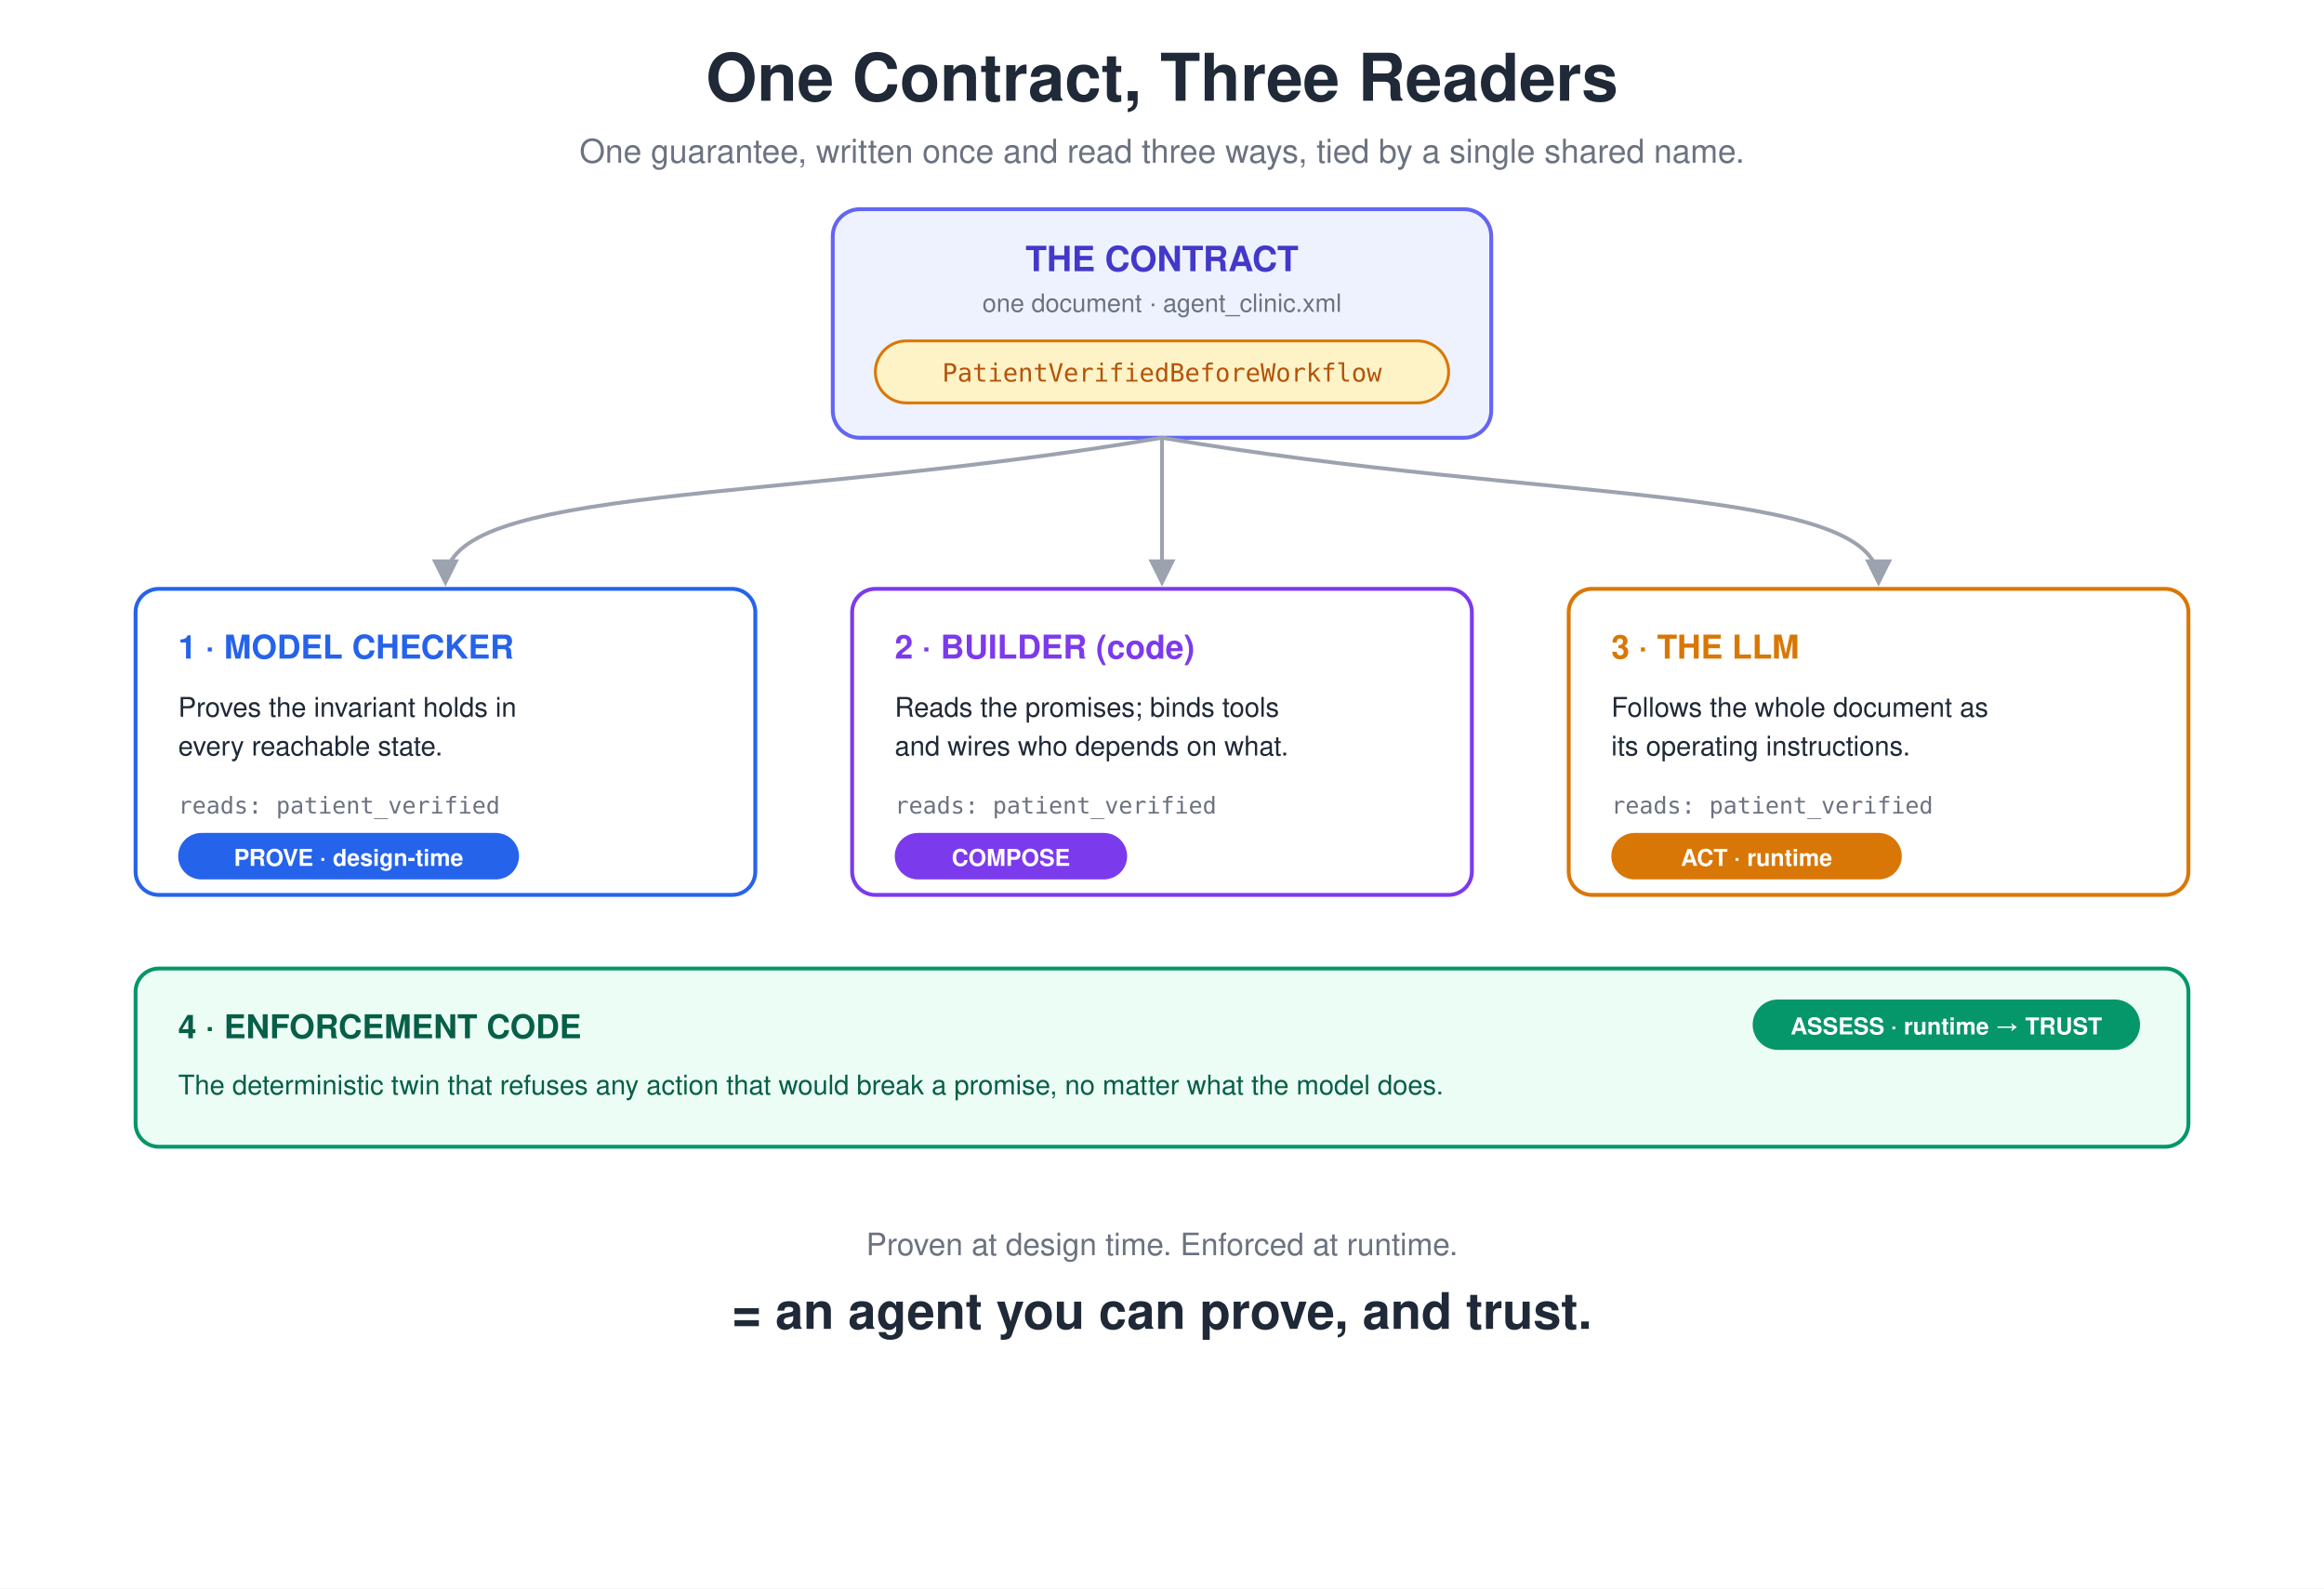
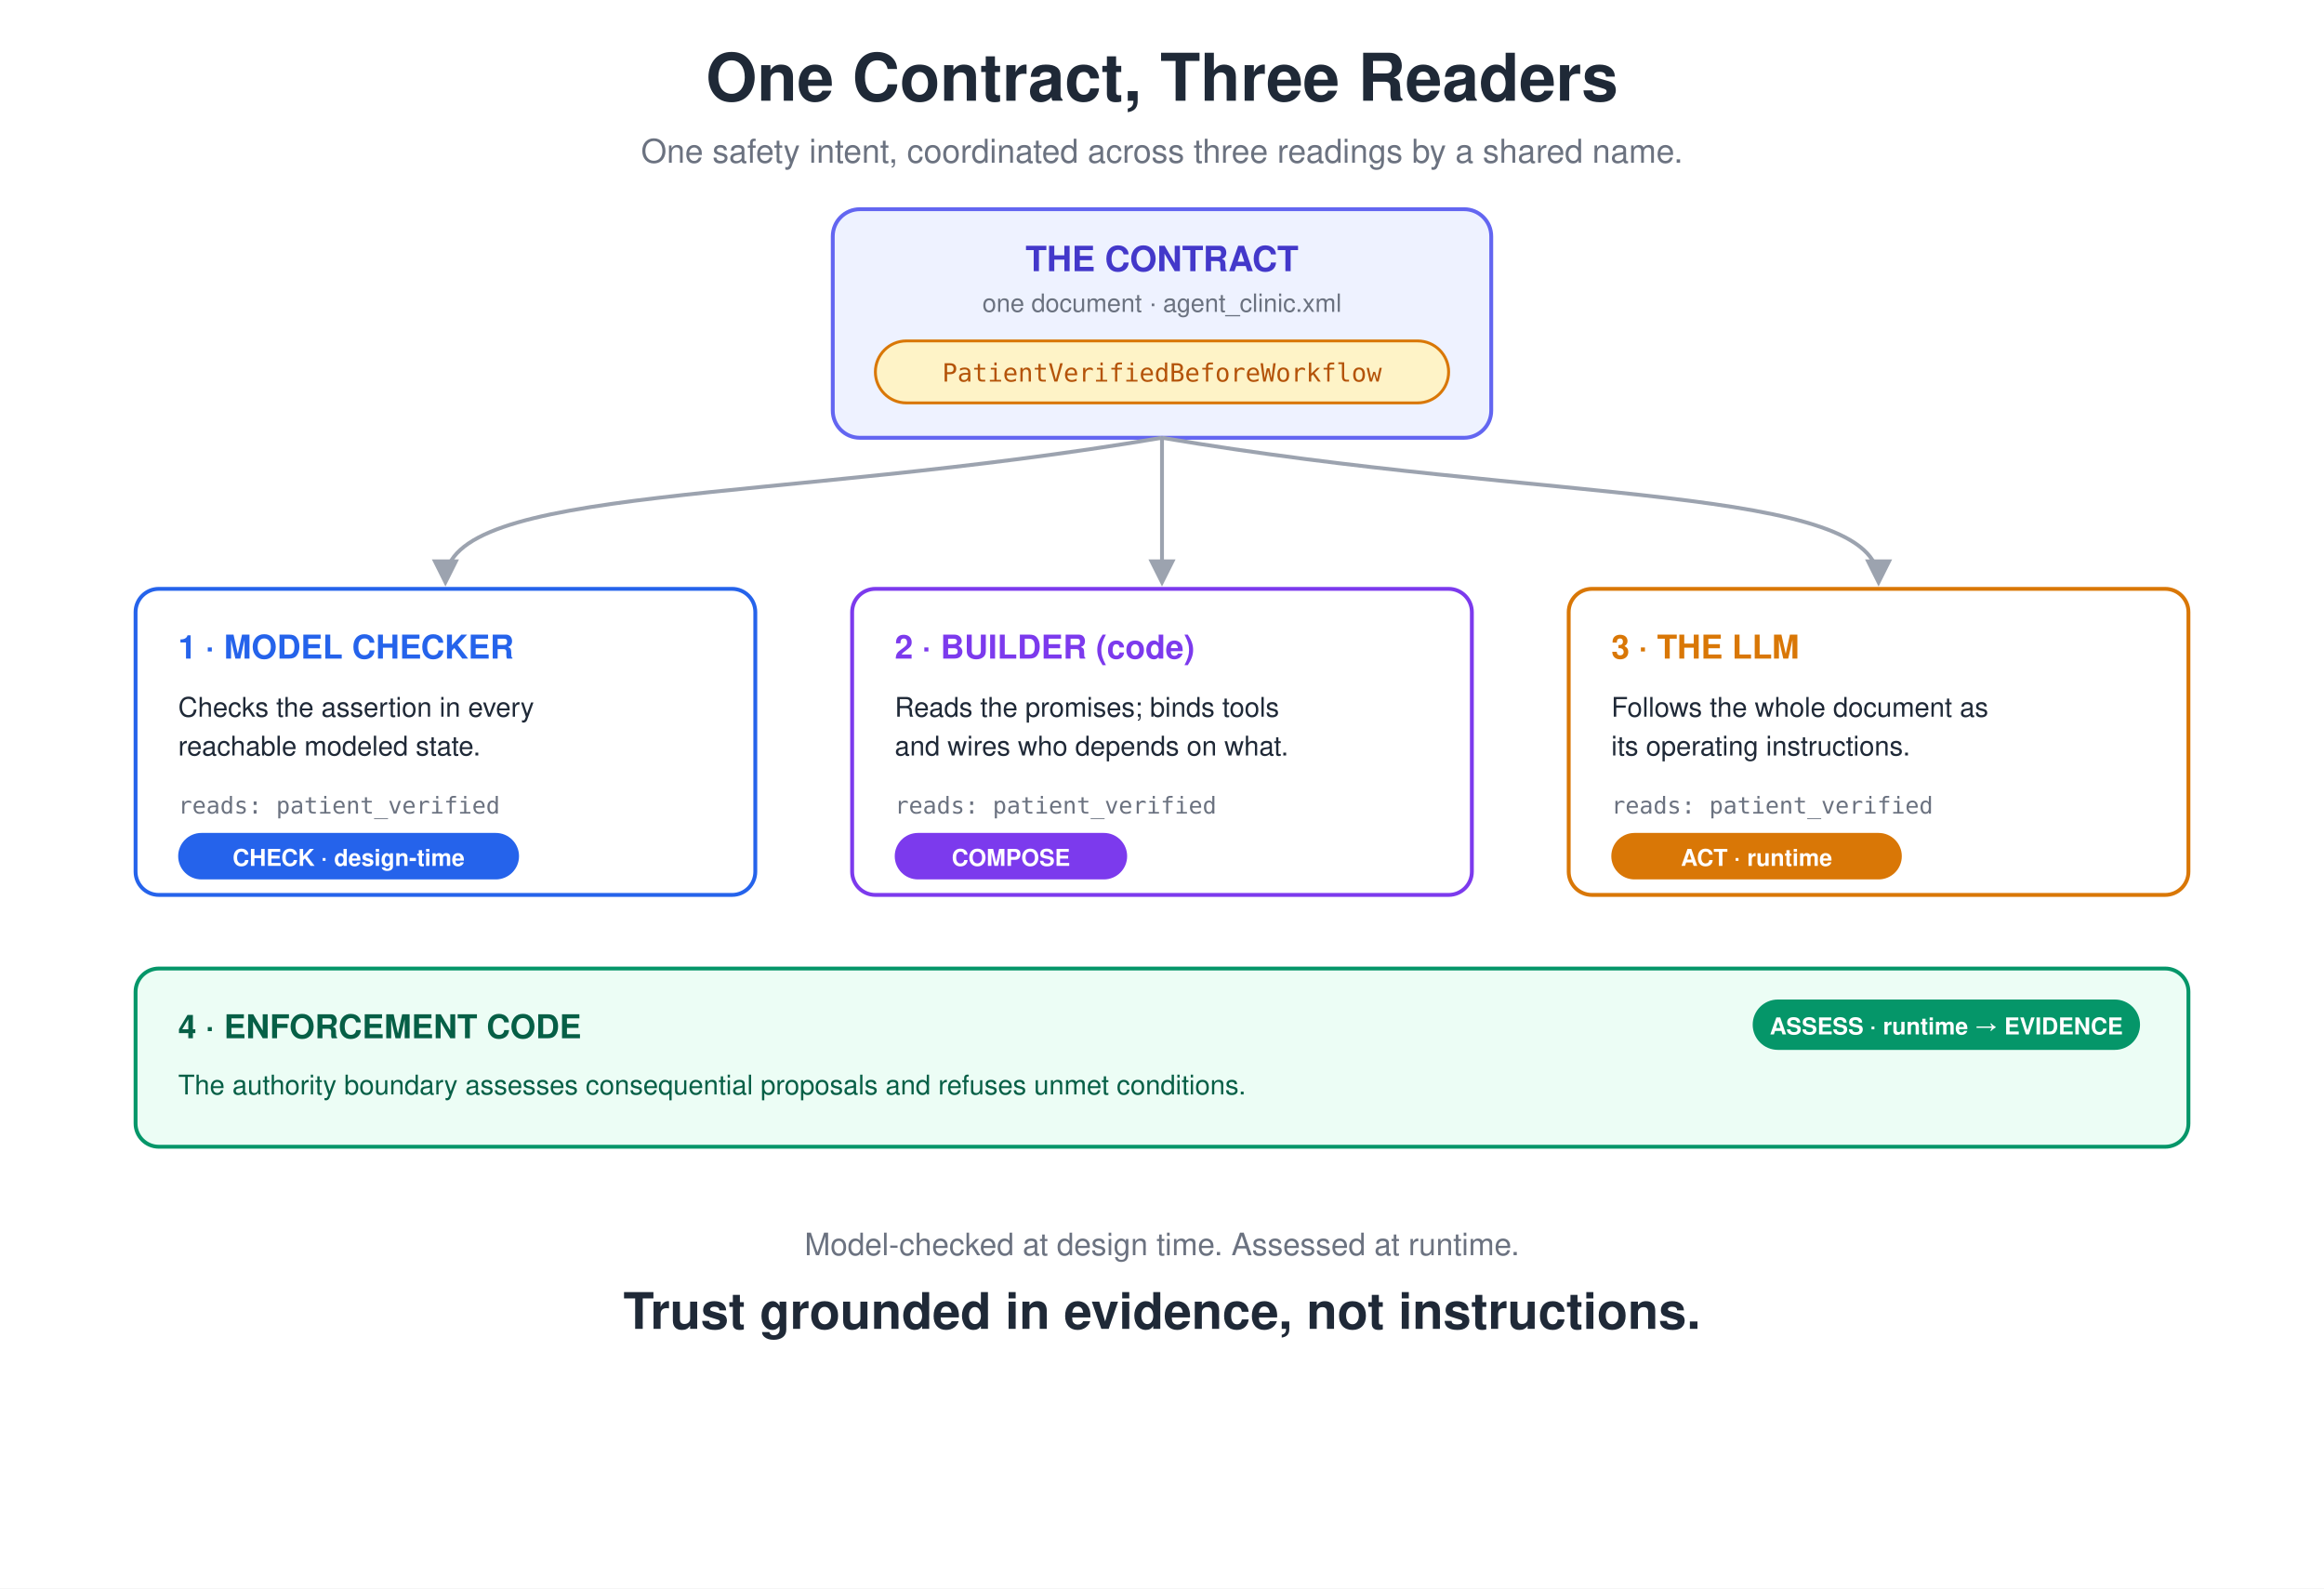
<svg xmlns="http://www.w3.org/2000/svg" viewBox="0 0 1200 820" font-family="Helvetica, Arial, sans-serif">
  <rect x="0" y="0" width="1200" height="820" fill="#ffffff" />
  <text x="600" y="52" text-anchor="middle" font-size="34" font-weight="700" fill="#1f2937">One Contract, Three Readers</text>
-   <text x="600" y="84" text-anchor="middle" font-size="17" fill="#6b7280">One guarantee, written once and read three ways, tied by a single shared name.</text>
+   <text x="600" y="84" text-anchor="middle" font-size="17" fill="#6b7280">One safety intent, coordinated across three readings by a shared name.</text>
  <rect x="430" y="108" width="340" height="118" rx="14" fill="#eef2ff" stroke="#6366f1" stroke-width="2" />
  <text x="600" y="140" text-anchor="middle" font-size="18" font-weight="700" fill="#4338ca">THE CONTRACT</text>
  <text x="600" y="161" text-anchor="middle" font-size="13" fill="#6b7280">one document · agent_clinic.xml</text>
  <rect x="452" y="176" width="296" height="32" rx="16" fill="#fef3c7" stroke="#d97706" stroke-width="1.5" />
  <text x="600" y="197" text-anchor="middle" font-size="13" font-family="Menlo, Consolas, monospace" fill="#b45309">PatientVerifiedBeforeWorkflow</text>
  <g stroke="#9ca3af" stroke-width="2" fill="none">
    <path d="M600 226 C 400 260, 230 250, 230 300" marker-end="url(#arrow)" />
    <path d="M600 226 L 600 300" marker-end="url(#arrow)" />
    <path d="M600 226 C 800 260, 970 250, 970 300" marker-end="url(#arrow)" />
  </g>
  <defs>
    <marker id="arrow" viewBox="0 0 10 10" refX="8" refY="5" markerWidth="7" markerHeight="7" orient="auto-start-reverse">
      <path d="M0 0 L10 5 L0 10 z" fill="#9ca3af" />
    </marker>
  </defs>
  <rect x="70" y="304" width="320" height="158" rx="12" fill="#ffffff" stroke="#2563eb" stroke-width="2" />
  <text x="92" y="340" font-size="17" font-weight="700" fill="#2563eb">1 · MODEL CHECKER</text>
-   <text x="92" y="370" font-size="14" fill="#1f2937">Proves the invariant holds in</text>
-   <text x="92" y="390" font-size="14" fill="#1f2937">every reachable state.</text>
+   <text x="92" y="370" font-size="14" fill="#1f2937">Checks the assertion in every</text>
+   <text x="92" y="390" font-size="14" fill="#1f2937">reachable modeled state.</text>
  <text x="92" y="420" font-size="12" font-family="Menlo, Consolas, monospace" fill="#6b7280">reads: patient_verified</text>
  <rect x="92" y="430" width="176" height="24" rx="12" fill="#2563eb" />
-   <text x="180" y="447" text-anchor="middle" font-size="12" font-weight="700" fill="#ffffff">PROVE · design-time</text>
+   <text x="180" y="447" text-anchor="middle" font-size="12" font-weight="700" fill="#ffffff">CHECK · design-time</text>
  <rect x="440" y="304" width="320" height="158" rx="12" fill="#ffffff" stroke="#7c3aed" stroke-width="2" />
  <text x="462" y="340" font-size="17" font-weight="700" fill="#7c3aed">2 · BUILDER (code)</text>
  <text x="462" y="370" font-size="14" fill="#1f2937">Reads the promises; binds tools</text>
  <text x="462" y="390" font-size="14" fill="#1f2937">and wires who depends on what.</text>
  <text x="462" y="420" font-size="12" font-family="Menlo, Consolas, monospace" fill="#6b7280">reads: patient_verified</text>
  <rect x="462" y="430" width="120" height="24" rx="12" fill="#7c3aed" />
  <text x="522" y="447" text-anchor="middle" font-size="12" font-weight="700" fill="#ffffff">COMPOSE</text>
  <rect x="810" y="304" width="320" height="158" rx="12" fill="#ffffff" stroke="#d97706" stroke-width="2" />
  <text x="832" y="340" font-size="17" font-weight="700" fill="#d97706">3 · THE LLM</text>
  <text x="832" y="370" font-size="14" fill="#1f2937">Follows the whole document as</text>
  <text x="832" y="390" font-size="14" fill="#1f2937">its operating instructions.</text>
  <text x="832" y="420" font-size="12" font-family="Menlo, Consolas, monospace" fill="#6b7280">reads: patient_verified</text>
  <rect x="832" y="430" width="150" height="24" rx="12" fill="#d97706" />
  <text x="907" y="447" text-anchor="middle" font-size="12" font-weight="700" fill="#ffffff">ACT · runtime</text>
  <rect x="70" y="500" width="1060" height="92" rx="12" fill="#ecfdf5" stroke="#059669" stroke-width="2" />
  <text x="92" y="536" font-size="17" font-weight="700" fill="#065f46">4 · ENFORCEMENT CODE</text>
-   <text x="92" y="565" font-size="14" fill="#065f46">The deterministic twin that refuses any action that would break a promise, no matter what the model does.</text>
+   <text x="92" y="565" font-size="14" fill="#065f46">The authority boundary assesses consequential proposals and refuses unmet conditions.</text>
  <rect x="905" y="516" width="200" height="26" rx="13" fill="#059669" />
-   <text x="1005" y="534" text-anchor="middle" font-size="12" font-weight="700" fill="#ffffff">ASSESS · runtime → TRUST</text>
-   <text x="600" y="648" text-anchor="middle" font-size="16" fill="#6b7280">Proven at design time. Enforced at runtime.</text>
-   <text x="600" y="686" text-anchor="middle" font-size="26" font-weight="700" fill="#1f2937">= an agent you can prove, and trust.</text>
+   <text x="1005" y="534" text-anchor="middle" font-size="12" font-weight="700" fill="#ffffff">ASSESS · runtime → EVIDENCE</text>
+   <text x="600" y="648" text-anchor="middle" font-size="16" fill="#6b7280">Model-checked at design time. Assessed at runtime.</text>
+   <text x="600" y="686" text-anchor="middle" font-size="26" font-weight="700" fill="#1f2937">Trust grounded in evidence, not instructions.</text>
</svg>
